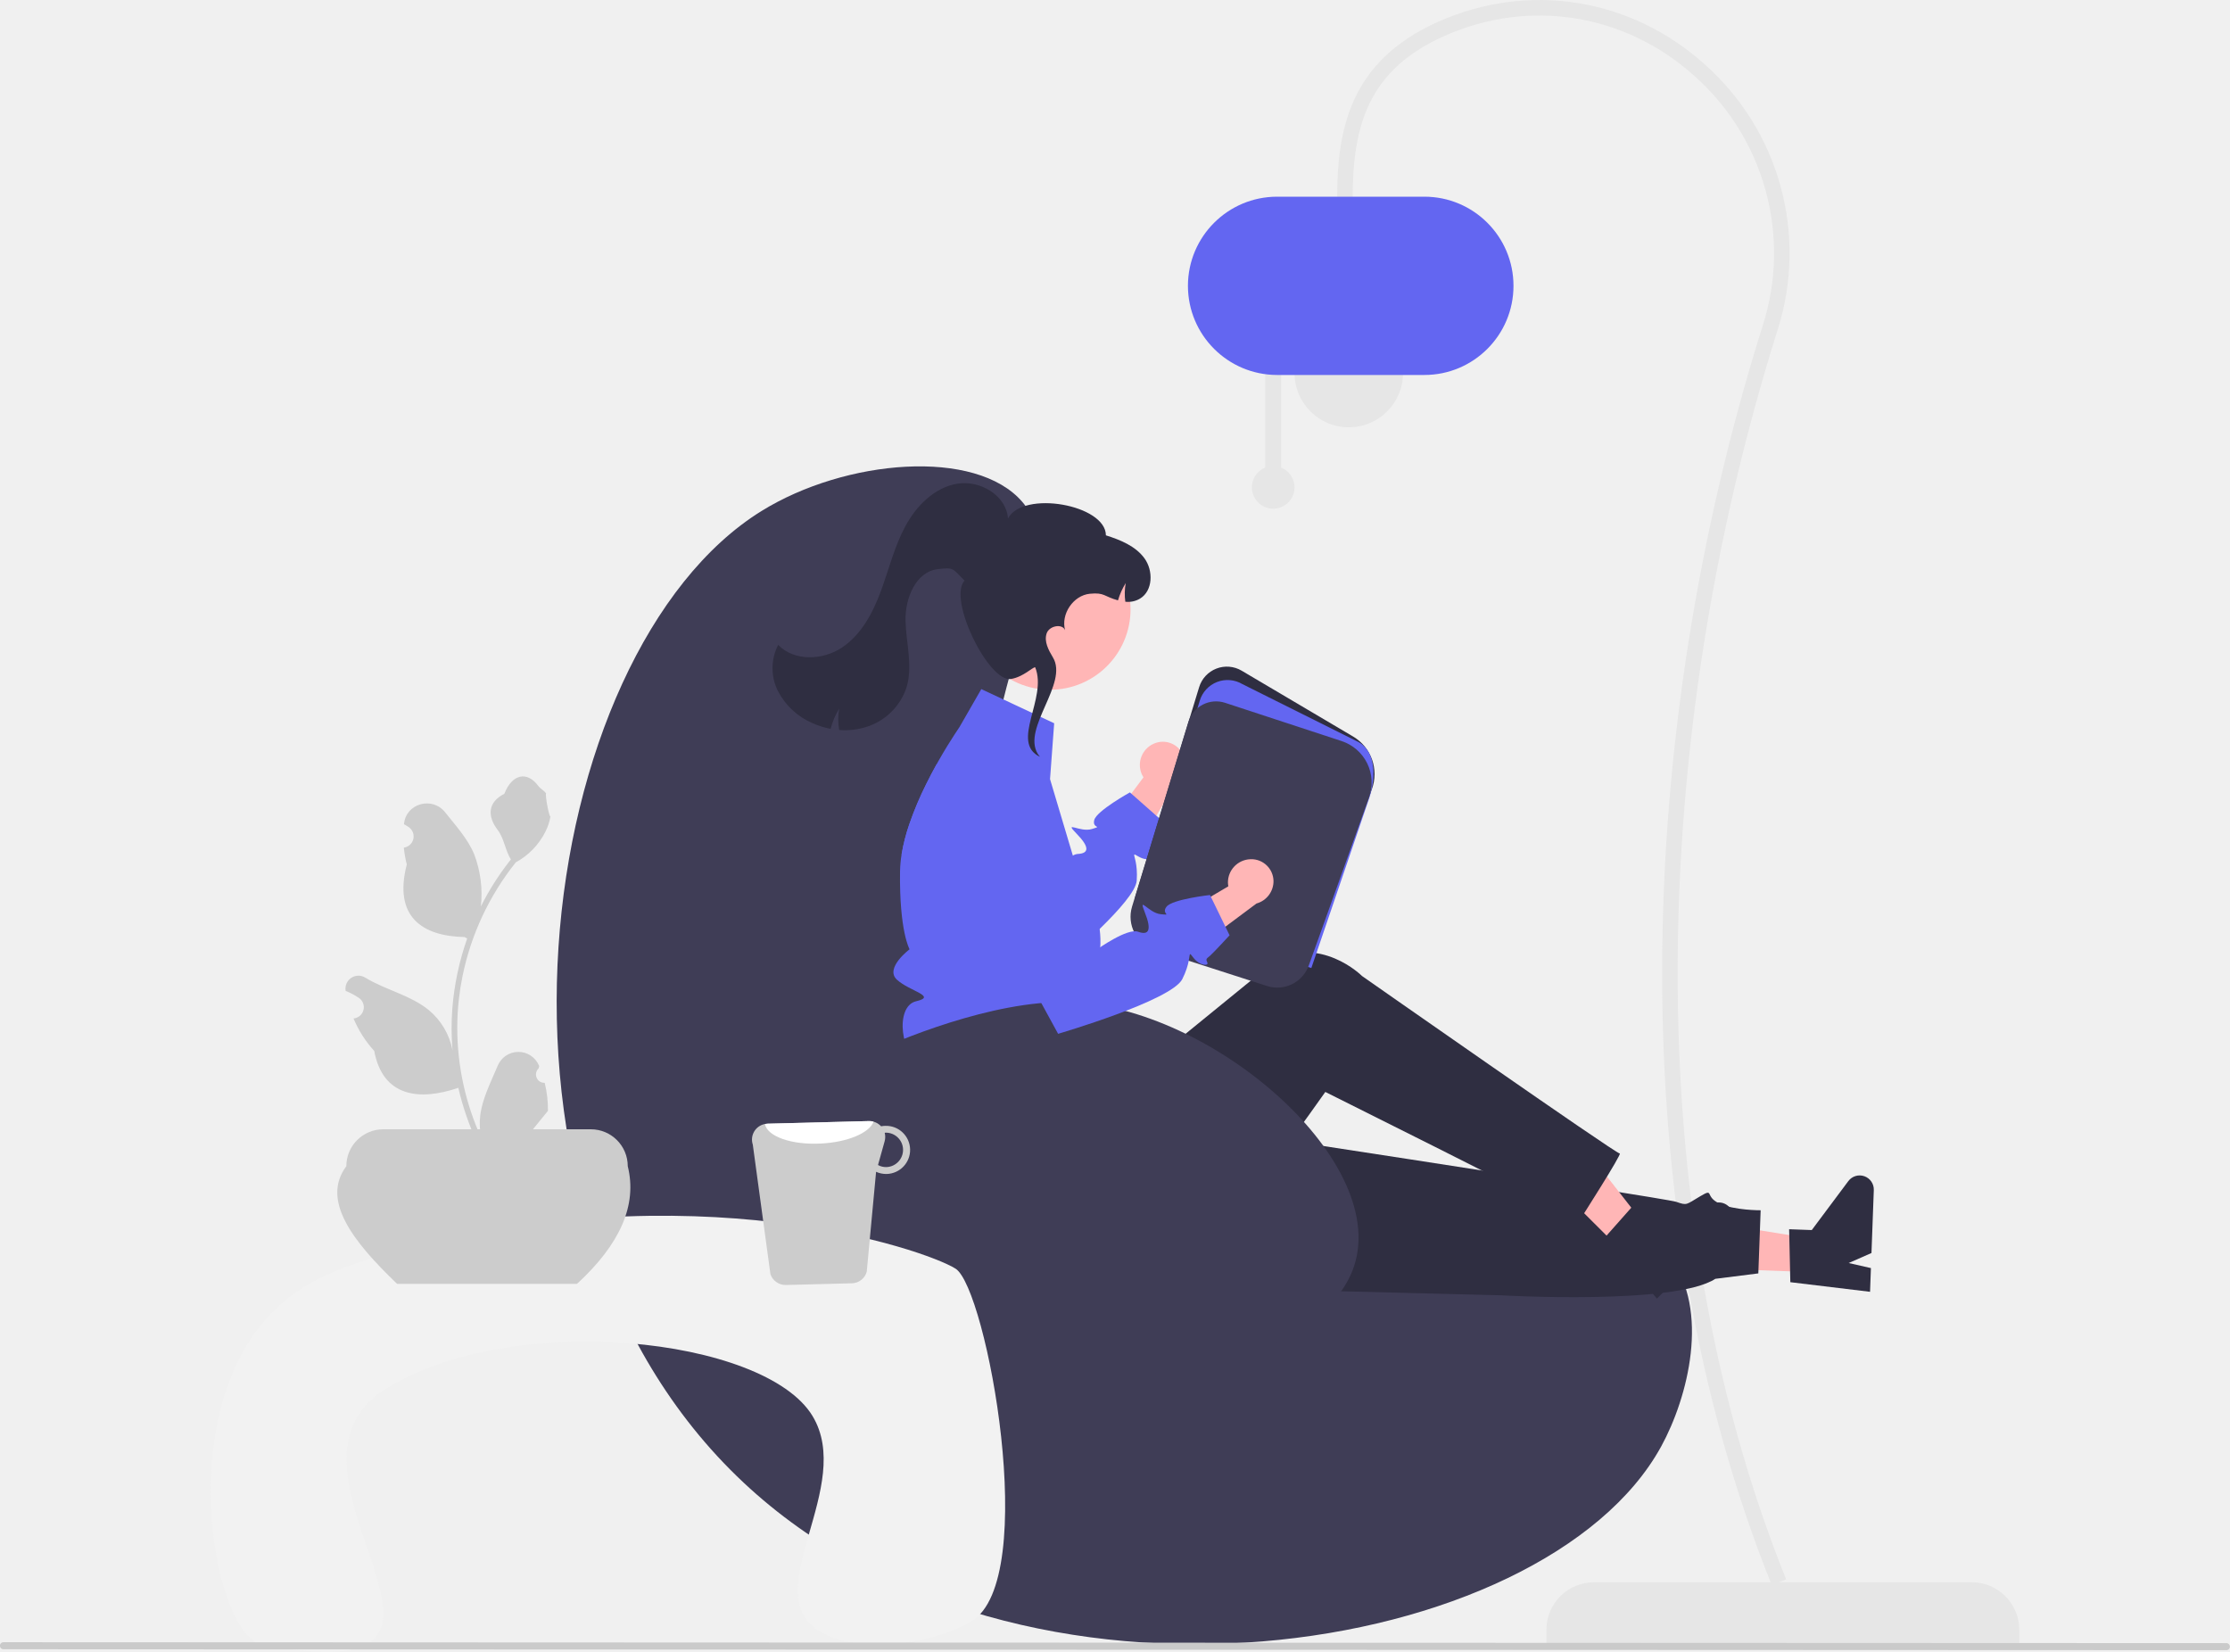
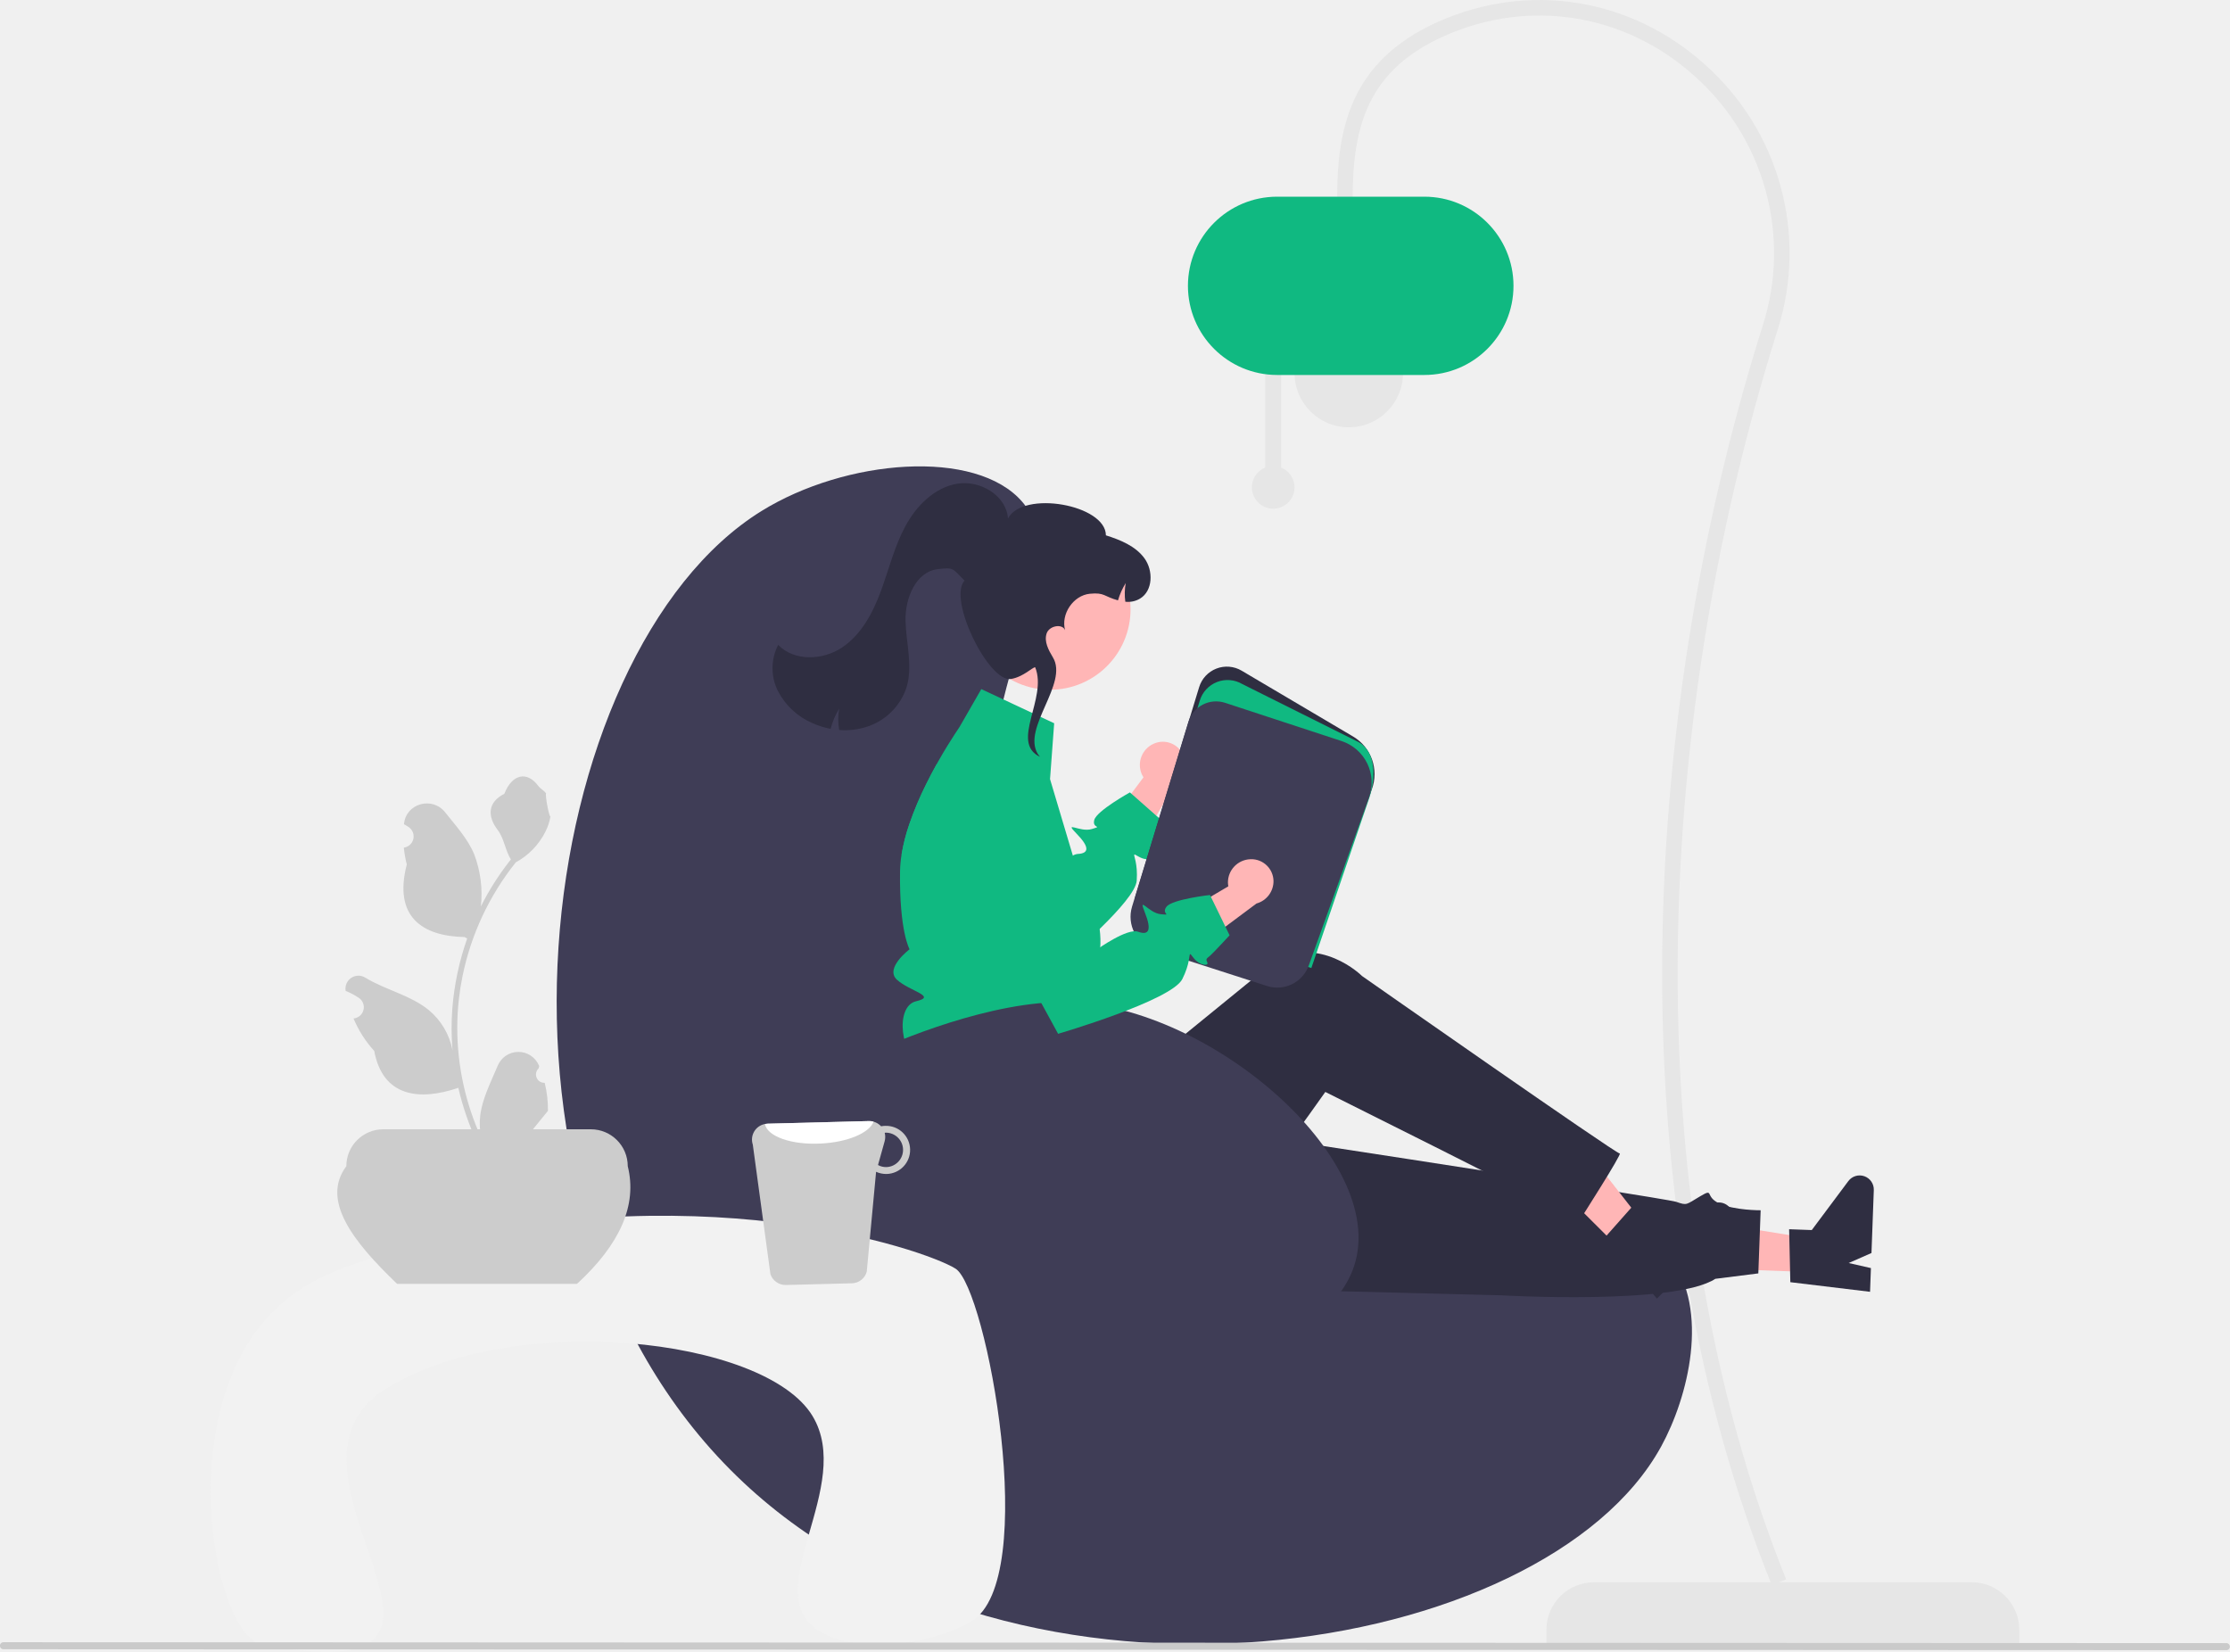
<svg xmlns="http://www.w3.org/2000/svg" data-name="Layer 1" viewBox="0 0 751.131 556.415">
  <path d="M745.319,704.743H904.585a0,0,0,0,1,0,0v4.887a16,16,0,0,1-16,16H761.319a16,16,0,0,1-16-16V704.743A0,0,0,0,1,745.319,704.743Z" transform="translate(1425.47 1258.58) rotate(-180)" fill="#e6e6e6" />
  <path d="M821.225,705.718l4.843-1.951c-50.677-125.789-45.795-284.482-2.956-420.613a85.005,85.005,0,0,0-24.764-89.934c-24.865-22.189-59.145-27.594-89.467-14.108-29.931,13.314-34.056,36.505-34.056,59.583h5.222c0-24.635,5.265-43.383,30.957-54.812,28.419-12.639,60.555-7.569,83.867,13.234A79.839,79.839,0,0,1,818.131,281.586C774.798,419.289,770.202,579.072,821.225,705.718Z" transform="translate(-224.4343 -171.7927)" fill="#e6e6e6" />
  <circle cx="454.307" cy="125.648" r="18.276" fill="#e6e6e6" />
  <path d="M650.594,329.302V294.672h5.385v34.629a7.179,7.179,0,1,1-5.385,0Z" transform="translate(-224.4343 -171.7927)" fill="#e6e6e6" />
-   <path d="M624.565,268.068a30.06,30.06,0,0,1,30.025-30.025h49.607a30.025,30.025,0,1,1,0,60.051H654.59A30.06,30.06,0,0,1,624.565,268.068Z" transform="translate(-224.4343 -171.7927)" fill="#6366f1" />
+   <path d="M624.565,268.068a30.06,30.06,0,0,1,30.025-30.025h49.607a30.025,30.025,0,1,1,0,60.051H654.59A30.06,30.06,0,0,1,624.565,268.068Z" transform="translate(-224.4343 -171.7927)" fill="#10b981" />
  <path d="M554.67,454.005c4.981-63.723,30.447-94.083,14.14-113.123-15.619-18.238-59.617-14.47-87.872,3.03-76.212,47.202-104.134,235.332-6.06,327.249C568.072,758.504,744.695,730.53,783.946,659.04c9.158-16.681,16.434-45.922,3.03-63.632-33.278-43.967-154.271,35.669-208.066-14.14C547.03,551.749,551.937,488.975,554.67,454.005Z" transform="translate(-224.4343 -171.7927)" fill="#3f3d56" />
  <path d="M612.927,422.347a7.822,7.822,0,0,0-3.924,10.18,7.504,7.504,0,0,0,.597,1.087l-16.358,21.842,8.163,12.2,19.174-32.343a7.8,7.8,0,0,0,2.373-9.222,7.465,7.465,0,0,0-9.838-3.828Q613.02,422.303,612.927,422.347Z" transform="translate(-224.4343 -171.7927)" fill="#ffb6b6" />
-   <path d="M612.914,460.005c1.071.949-1.899,2.121-5.04.273-.899-.535-1.283-.758-1.384-.616-.253.353,1.222,2.959.828,8.747-.242,3.454-5.979,9.949-12.494,16.282-8.807,8.565-19.049,16.827-19.049,16.827l-3.596-2.879-37.704-30.23-6.363-8.807a62.681,62.681,0,0,1,2.616-10.232,111.546,111.546,0,0,1,5.676-13.474c1.172-2.374,2.374-4.636,3.525-6.717l20.201,22.261,16.928,18.645s4.929-7.939,8.747-10.1a3.636,3.636,0,0,1,1.616-.555c3.858-.182,4.091-2.283-.384-6.858-4.474-4.575,1.172-.303,5.151-1.535,3.98-1.232,0,0,.838-3.081.838-3.081,11.999-9.262,11.999-9.262l.465.414,8.434,7.444,2.414,2.131s-2.636,7.232-3.363,8.757C612.248,458.965,611.854,459.046,612.914,460.005Z" transform="translate(-224.4343 -171.7927)" fill="#6366f1" />
+   <path d="M612.914,460.005c1.071.949-1.899,2.121-5.04.273-.899-.535-1.283-.758-1.384-.616-.253.353,1.222,2.959.828,8.747-.242,3.454-5.979,9.949-12.494,16.282-8.807,8.565-19.049,16.827-19.049,16.827l-3.596-2.879-37.704-30.23-6.363-8.807a62.681,62.681,0,0,1,2.616-10.232,111.546,111.546,0,0,1,5.676-13.474c1.172-2.374,2.374-4.636,3.525-6.717l20.201,22.261,16.928,18.645s4.929-7.939,8.747-10.1a3.636,3.636,0,0,1,1.616-.555c3.858-.182,4.091-2.283-.384-6.858-4.474-4.575,1.172-.303,5.151-1.535,3.98-1.232,0,0,.838-3.081.838-3.081,11.999-9.262,11.999-9.262l.465.414,8.434,7.444,2.414,2.131s-2.636,7.232-3.363,8.757C612.248,458.965,611.854,459.046,612.914,460.005Z" transform="translate(-224.4343 -171.7927)" fill="#10b981" />
  <polygon points="610.804 428.521 611.215 417.38 568.439 410.493 567.832 426.935 610.804 428.521" fill="#ffb6b6" />
  <path d="M827.473,603.668l-.406-17.838,7.626.281,12.311-16.49a4.767,4.767,0,0,1,8.583,3.027l-.782,21.19-7.678,3.374,7.49,1.704-.295,7.989Z" transform="translate(-224.4343 -171.7927)" fill="#2f2e41" />
  <path d="M594.489,604.651l135.488,3.435s58.508,3.379,72.236-5.551l14.476-1.828.785-21.264s-8.852.065-13.942-2.306-1.552-5.273-6.405-2.42-4.34,3.196-8.092,1.885S613.241,549.069,613.241,549.069Z" transform="translate(-224.4343 -171.7927)" fill="#2f2e41" />
  <polygon points="548.592 423.631 556.471 415.744 529.796 381.601 518.168 393.243 548.592 423.631" fill="#ffb6b6" />
  <path d="M765.053,588.562l11.835-13.353,5.399,5.393,20.241-3.716a4.767,4.767,0,0,1,4.234,8.057l-14.985,15.003-7.923-2.748,4.332,6.344-5.65,5.657Z" transform="translate(-224.4343 -171.7927)" fill="#2f2e41" />
  <path d="M541.035,530.449l1.347,31.31c1.586,36.859,42.178,59.168,73.654,39.923q.87-.532,1.746-1.102s11.933-3.205,11.571-8.279,2.553-7.545,5.133-6.161,36.357-46.553,36.357-46.553,70.178,35.006,85.66,43.247c0,0,14.556-22.759,13.501-22.52s-86.819-59.788-86.819-59.788-13.972-14.14-31.304-4.804c-.361,1.371-.052,1.419-.052,1.419l-57.253,46.652-8.09-15.363Z" transform="translate(-224.4343 -171.7927)" fill="#2f2e41" />
-   <path d="M595.017,491.306a32.354,32.354,0,0,1-.616,4.303,25.39,25.39,0,0,1-1.98,5.939s0,2.111-4.04,9.181,1.01,4.04,4.04,9.292c3.03,5.242,0,2.828-3.363,6.202a7.722,7.722,0,0,0-1.909,7.606s-43.391.03-51.471-3-9.918-20.1-2.677-21.786c7.232-1.687-2.192-3.363-6.444-7.252-4.252-3.889,4.252-10.252,4.252-10.252s-3.505-6.05-3.212-26.362a40.029,40.029,0,0,1,.515-5.575,62.681,62.681,0,0,1,2.616-10.232,111.546,111.546,0,0,1,5.676-13.474c1.172-2.374,2.374-4.636,3.525-6.717.182-.323.353-.636.535-.949,2.192-3.879,4.192-7.05,5.515-9.08,1.02-1.576,1.636-2.464,1.636-2.464l7.353-12.787,24.544,11.504-1.394,18.817,4.232,14.191,1.949,6.535,1.505,5.04,2.323,7.807s-.636.03.121,1.071a34.484,34.484,0,0,1,6.575,15.827A32.227,32.227,0,0,1,595.017,491.306Z" transform="translate(-224.4343 -171.7927)" fill="#6366f1" />
+   <path d="M595.017,491.306a32.354,32.354,0,0,1-.616,4.303,25.39,25.39,0,0,1-1.98,5.939s0,2.111-4.04,9.181,1.01,4.04,4.04,9.292c3.03,5.242,0,2.828-3.363,6.202a7.722,7.722,0,0,0-1.909,7.606s-43.391.03-51.471-3-9.918-20.1-2.677-21.786c7.232-1.687-2.192-3.363-6.444-7.252-4.252-3.889,4.252-10.252,4.252-10.252s-3.505-6.05-3.212-26.362a40.029,40.029,0,0,1,.515-5.575,62.681,62.681,0,0,1,2.616-10.232,111.546,111.546,0,0,1,5.676-13.474c1.172-2.374,2.374-4.636,3.525-6.717.182-.323.353-.636.535-.949,2.192-3.879,4.192-7.05,5.515-9.08,1.02-1.576,1.636-2.464,1.636-2.464l7.353-12.787,24.544,11.504-1.394,18.817,4.232,14.191,1.949,6.535,1.505,5.04,2.323,7.807s-.636.03.121,1.071a34.484,34.484,0,0,1,6.575,15.827A32.227,32.227,0,0,1,595.017,491.306Z" transform="translate(-224.4343 -171.7927)" fill="#10b981" />
  <path d="M665.896,493.334l-.461-.149-58.744-18.917,21.647-71.017a9.768,9.768,0,0,1,14.312-5.562l37.54,22.179a14.715,14.715,0,0,1,6.319,17.788Z" transform="translate(-224.4343 -171.7927)" fill="#2f2e41" />
-   <path d="M666.134,497.849l-59.217-19.069,21.647-71.017A9.768,9.768,0,0,1,642.876,402.201l39.332,19.637c5.909,3.49,5.771,12.524,3.027,19.936Z" transform="translate(-224.4343 -171.7927)" fill="#6366f1" />
+   <path d="M666.134,497.849l-59.217-19.069,21.647-71.017A9.768,9.768,0,0,1,642.876,402.201l39.332,19.637c5.909,3.49,5.771,12.524,3.027,19.936Z" transform="translate(-224.4343 -171.7927)" fill="#10b981" />
  <path d="M660.206,502.989a11.291,11.291,0,0,1-9.05.9l-37.85-12.189A11.704,11.704,0,0,1,605.731,477.21l18.976-62.255a9.767,9.767,0,0,1,12.39-6.431l39.224,12.879a14.722,14.722,0,0,1,9.265,18.959l-20.289,56.565A11.304,11.304,0,0,1,660.206,502.989Z" transform="translate(-224.4343 -171.7927)" fill="#3f3d56" />
  <circle cx="353.691" cy="205.214" r="27.11" fill="#ffb6b6" />
  <path d="M486.452,404.525a23.511,23.511,0,0,0,11.546,10.793,27.033,27.033,0,0,0,6.222,1.969,24.326,24.326,0,0,1,2.879-6.816,20.083,20.083,0,0,0,0,7.199,23.9,23.9,0,0,0,9.663-1.199,20.726,20.726,0,0,0,13.034-13.204c2.16-7.186-.167-14.861-.35-22.362-.189-7.502,3.373-16.474,10.82-17.402,5.671-.708,4.97-.158,9.045,3.848-5.7,6.332,8.196,34.377,15.653,33.138,4.216-.701,7.318-4.048,8.152-3.932,4.27,10.456-8.574,25.286,1.613,30.154l-.756-1c-5.332-8.808,10.445-23.685,5.113-32.494-1.486-2.464-3.032-5.353-2.112-8.079.873-2.592,5.293-3.412,6.226-1.053-1.516-5.407,2.716-11.752,8.338-12.304,4.994-.493,4.706.931,9.467,2.229a24.293,24.293,0,0,1,2.608-5.835,19.918,19.918,0,0,0-.139,6.296,7.855,7.855,0,0,0,4.941-1.046c4.397-2.636,4.528-9.44,1.507-13.581-3.026-4.142-8.095-6.187-12.985-7.734-.045-10.342-27.872-15.292-32.99-5.678-.526-7.785-9.45-13.029-17.138-11.707s-13.752,7.487-17.45,14.357c-3.697,6.865-5.532,14.552-8.238,21.865s-6.575,14.604-13.056,18.943c-6.48,4.333-16.109,4.727-21.52-.89A17.168,17.168,0,0,0,486.452,404.525Z" transform="translate(-224.4343 -171.7927)" fill="#2f2e41" />
  <path d="M514.269,528.498a9.788,9.788,0,0,1,1.815-1.149c10.377-5.164,42.645-18.57,67.877-18.02,48.548,1.058,110.332,54.637,95.953,90.617-10.941,27.378-65.336,42.954-105.043,30.496C519.245,612.989,497.288,542.036,514.269,528.498Z" transform="translate(-224.4343 -171.7927)" fill="#3f3d56" />
  <path d="M312.726,725.733c-15.864-2.993-29.906-74.46,1.305-109.658,10.693-12.059,24.032-17.308,41.775-22.193,102.121-28.115,180.011-1.32,190.478,5.222,10.444,6.527,28.752,104.875,5.34,118.796-13.173,7.833-39.282,11.749-52.218,2.611-19.035-13.446,12.915-48.324-1.305-71.8C481.963,622.071,396.986,613.097,354.382,639.573,308.929,667.82,402.684,742.704,312.726,725.733Z" transform="translate(-224.4343 -171.7927)" fill="#f2f2f2" />
  <path d="M418.787,604.223H358.183c-14.961-14.338-25.658-28.156-17.094-39.626a12.432,12.432,0,0,1,12.432-12.432h69.928a12.432,12.432,0,0,1,12.432,12.432C439.141,577.666,433.316,590.877,418.787,604.223Z" transform="translate(-224.4343 -171.7927)" fill="#ccc" />
  <path d="M407.903,536.515a2.807,2.807,0,0,1-2.035-4.866l.192-.765q-.038-.092-.076-.184a7.539,7.539,0,0,0-13.907.052c-2.275,5.478-5.17,10.966-5.883,16.758a22.304,22.304,0,0,0,.392,7.671A89.42,89.42,0,0,1,378.452,518.042a86.307,86.307,0,0,1,.535-9.628q.444-3.931,1.231-7.807a90.456,90.456,0,0,1,17.938-38.337,24.073,24.073,0,0,0,10.012-10.387,18.363,18.363,0,0,0,1.67-5.018c-.487.064-1.838-7.359-1.47-7.815-.679-1.031-1.895-1.543-2.637-2.549-3.689-5.002-8.773-4.129-11.426,2.669-5.669,2.861-5.724,7.606-2.245,12.169,2.213,2.903,2.517,6.832,4.459,9.94-.2.256-.408.503-.607.759a91.039,91.039,0,0,0-9.502,15.054,37.846,37.846,0,0,0-2.259-17.579c-2.163-5.217-6.216-9.611-9.786-14.122-4.288-5.418-13.08-3.053-13.836,3.814q-.011.1-.021.199.795.449,1.557.952a3.808,3.808,0,0,1-1.535,6.93l-.078.012a37.89,37.89,0,0,0,.999,5.665c-4.58,17.71,5.307,24.16,19.424,24.45.312.16.615.32.927.471a92.924,92.924,0,0,0-5.002,23.539,88.135,88.135,0,0,0,.064,14.231l-.024-.168a23.289,23.289,0,0,0-7.95-13.448c-6.118-5.026-14.762-6.877-21.363-10.916a4.371,4.371,0,0,0-6.694,4.252q.013.088.027.176a25.578,25.578,0,0,1,2.868,1.382q.795.449,1.557.952a3.808,3.808,0,0,1-1.535,6.93l-.078.012c-.056.008-.104.016-.16.024a37.923,37.923,0,0,0,6.975,10.923c2.863,15.46,15.162,16.927,28.318,12.425h.008a92.897,92.897,0,0,0,6.24,18.218h22.293c.08-.248.152-.503.224-.751a25.329,25.329,0,0,1-6.169-.367c1.654-2.03,3.308-4.075,4.962-6.105a1.384,1.384,0,0,0,.104-.12c.839-1.039,1.686-2.069,2.525-3.108l0-.001a37.101,37.101,0,0,0-1.087-9.451Z" transform="translate(-224.4343 -171.7927)" fill="#ccc" />
  <path d="M483.94,600.976a5.385,5.385,0,0,0,5.189,3.635l22.233-.572a5.311,5.311,0,0,0,5.019-3.908l3.146-33.642a8.22,8.22,0,0,0,3.557.731,8.108,8.108,0,0,0-.407-16.211,6.869,6.869,0,0,0-1.457.152,5.495,5.495,0,0,0-4.09-1.765l-34.199.883a4.912,4.912,0,0,0-.844.105,5.341,5.341,0,0,0-4.09,6.936Zm36.233-36.773,2.239-8.017a5.46,5.46,0,0,0,.017-2.832c.109-0.0.204-.052.313-.052a5.8,5.8,0,0,1,.272,11.596A5.459,5.459,0,0,1,520.172,564.203Z" transform="translate(-224.4343 -171.7927)" fill="#ccc" />
  <path d="M482.087,550.382c.729,4.166,8.92,7.095,18.77,6.586,9.058-.417,16.464-3.598,17.82-7.367a5.057,5.057,0,0,0-1.548-.206l-34.199.883A4.912,4.912,0,0,0,482.087,550.382Z" transform="translate(-224.4343 -171.7927)" fill="#fff" />
  <path d="M225.625,727.311l748.75.307a1.191,1.191,0,0,0,0-2.381l-748.75-.307a1.191,1.191,0,1,0,0,2.381Z" transform="translate(-224.4343 -171.7927)" fill="#cacaca" />
  <path d="M645.576,461.206a7.822,7.822,0,0,0-7.536,7.889,7.505,7.505,0,0,0,.133,1.233l-23.499,13.873,2.844,14.4,30.135-22.485a7.8,7.8,0,0,0,5.737-7.601,7.465,7.465,0,0,0-7.61-7.317Q645.678,461.201,645.576,461.206Z" transform="translate(-224.4343 -171.7927)" fill="#ffb6b6" />
-   <path d="M626.326,494.279c-.629-.842-.899-1.195-1.042-1.098-.368.222-.014,3.197-2.602,8.383-3.643,7.285-41.844,18.442-41.844,18.442l-4.703-8.611-20.688-37.84-7.131-30.33a13.531,13.531,0,0,1-.361-3.228,128.177,128.177,0,0,1,20.171-11.611,13.504,13.504,0,0,1,6.061,7.22l14.241,39.929,5.683,15.942s10.024-7.168,13.66-5.852c3.63,1.324,4.662-.532,2.289-6.475-2.373-5.943,1.189.174,5.334.563,4.153.395,0,0,1.962-2.522s14.645-3.94,14.645-3.94l.27.563,4.915,10.11,1.407,2.905s-5.211,5.653-6.468,6.78c-1.263,1.135-1.653,1.056-1.035,2.349C631.699,497.248,628.509,497.19,626.326,494.279Z" transform="translate(-224.4343 -171.7927)" fill="#6366f1" />
+   <path d="M626.326,494.279c-.629-.842-.899-1.195-1.042-1.098-.368.222-.014,3.197-2.602,8.383-3.643,7.285-41.844,18.442-41.844,18.442l-4.703-8.611-20.688-37.84-7.131-30.33a13.531,13.531,0,0,1-.361-3.228,128.177,128.177,0,0,1,20.171-11.611,13.504,13.504,0,0,1,6.061,7.22l14.241,39.929,5.683,15.942s10.024-7.168,13.66-5.852c3.63,1.324,4.662-.532,2.289-6.475-2.373-5.943,1.189.174,5.334.563,4.153.395,0,0,1.962-2.522s14.645-3.94,14.645-3.94l.27.563,4.915,10.11,1.407,2.905s-5.211,5.653-6.468,6.78c-1.263,1.135-1.653,1.056-1.035,2.349C631.699,497.248,628.509,497.19,626.326,494.279Z" transform="translate(-224.4343 -171.7927)" fill="#10b981" />
</svg>
